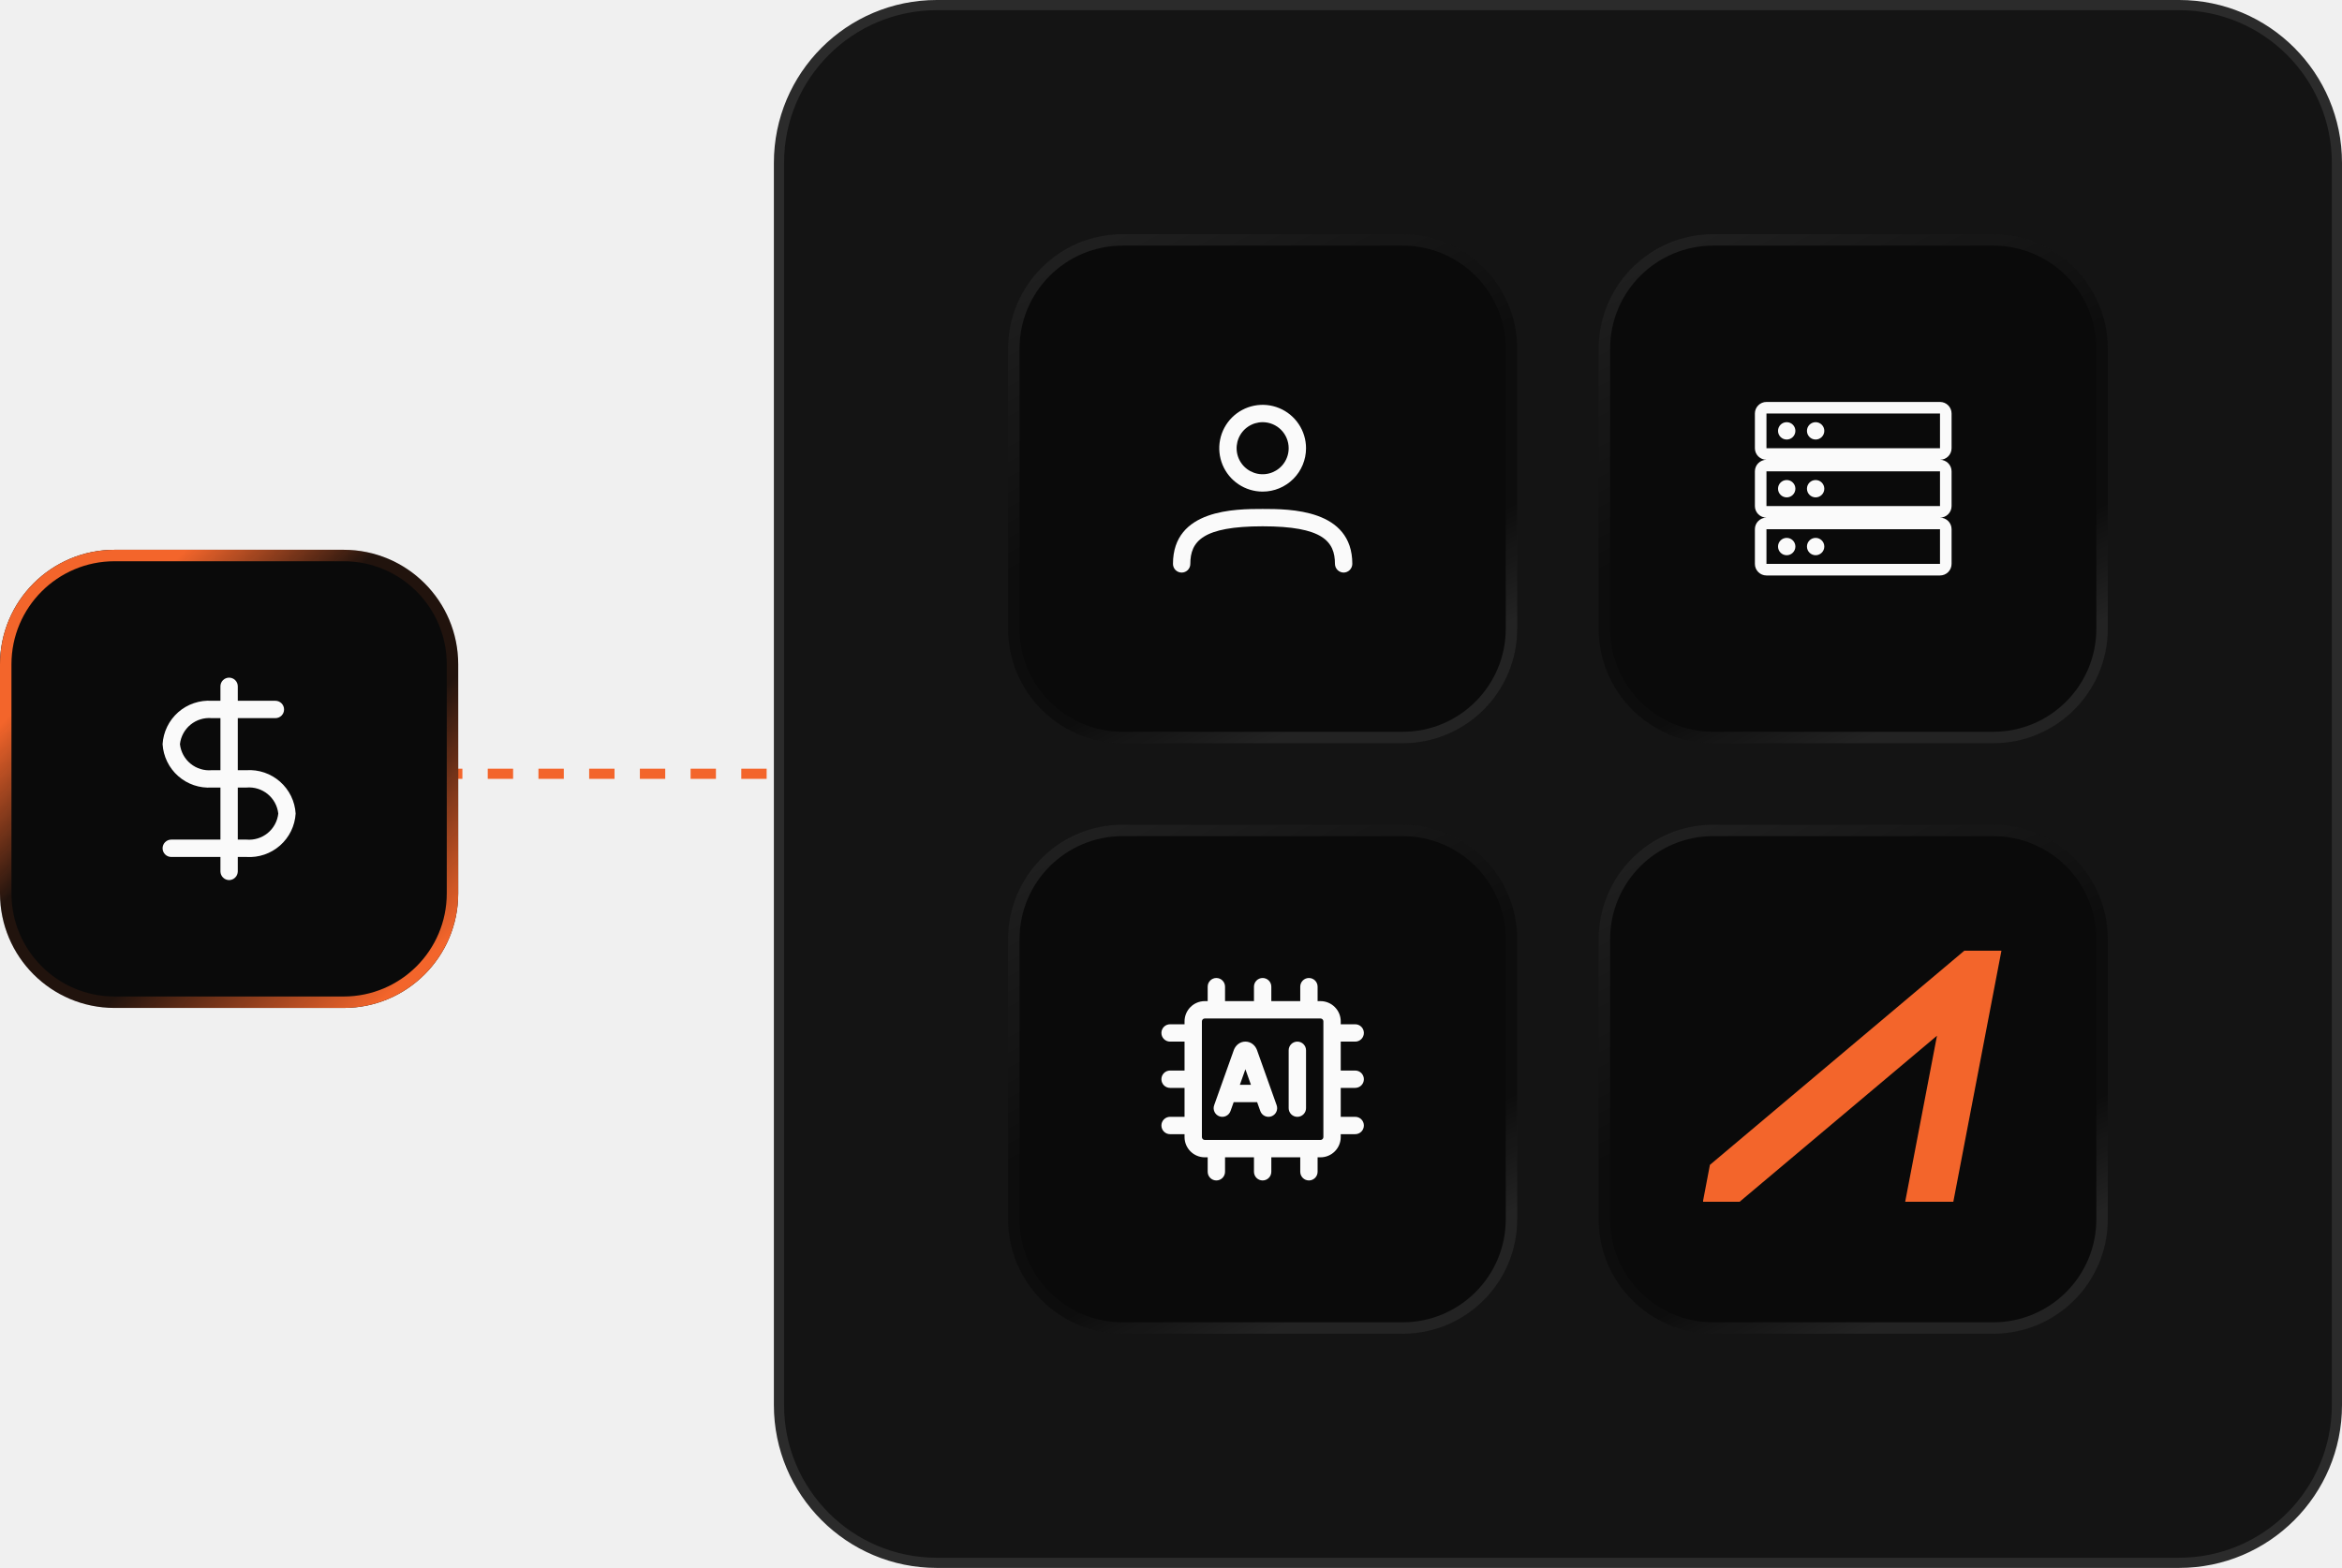
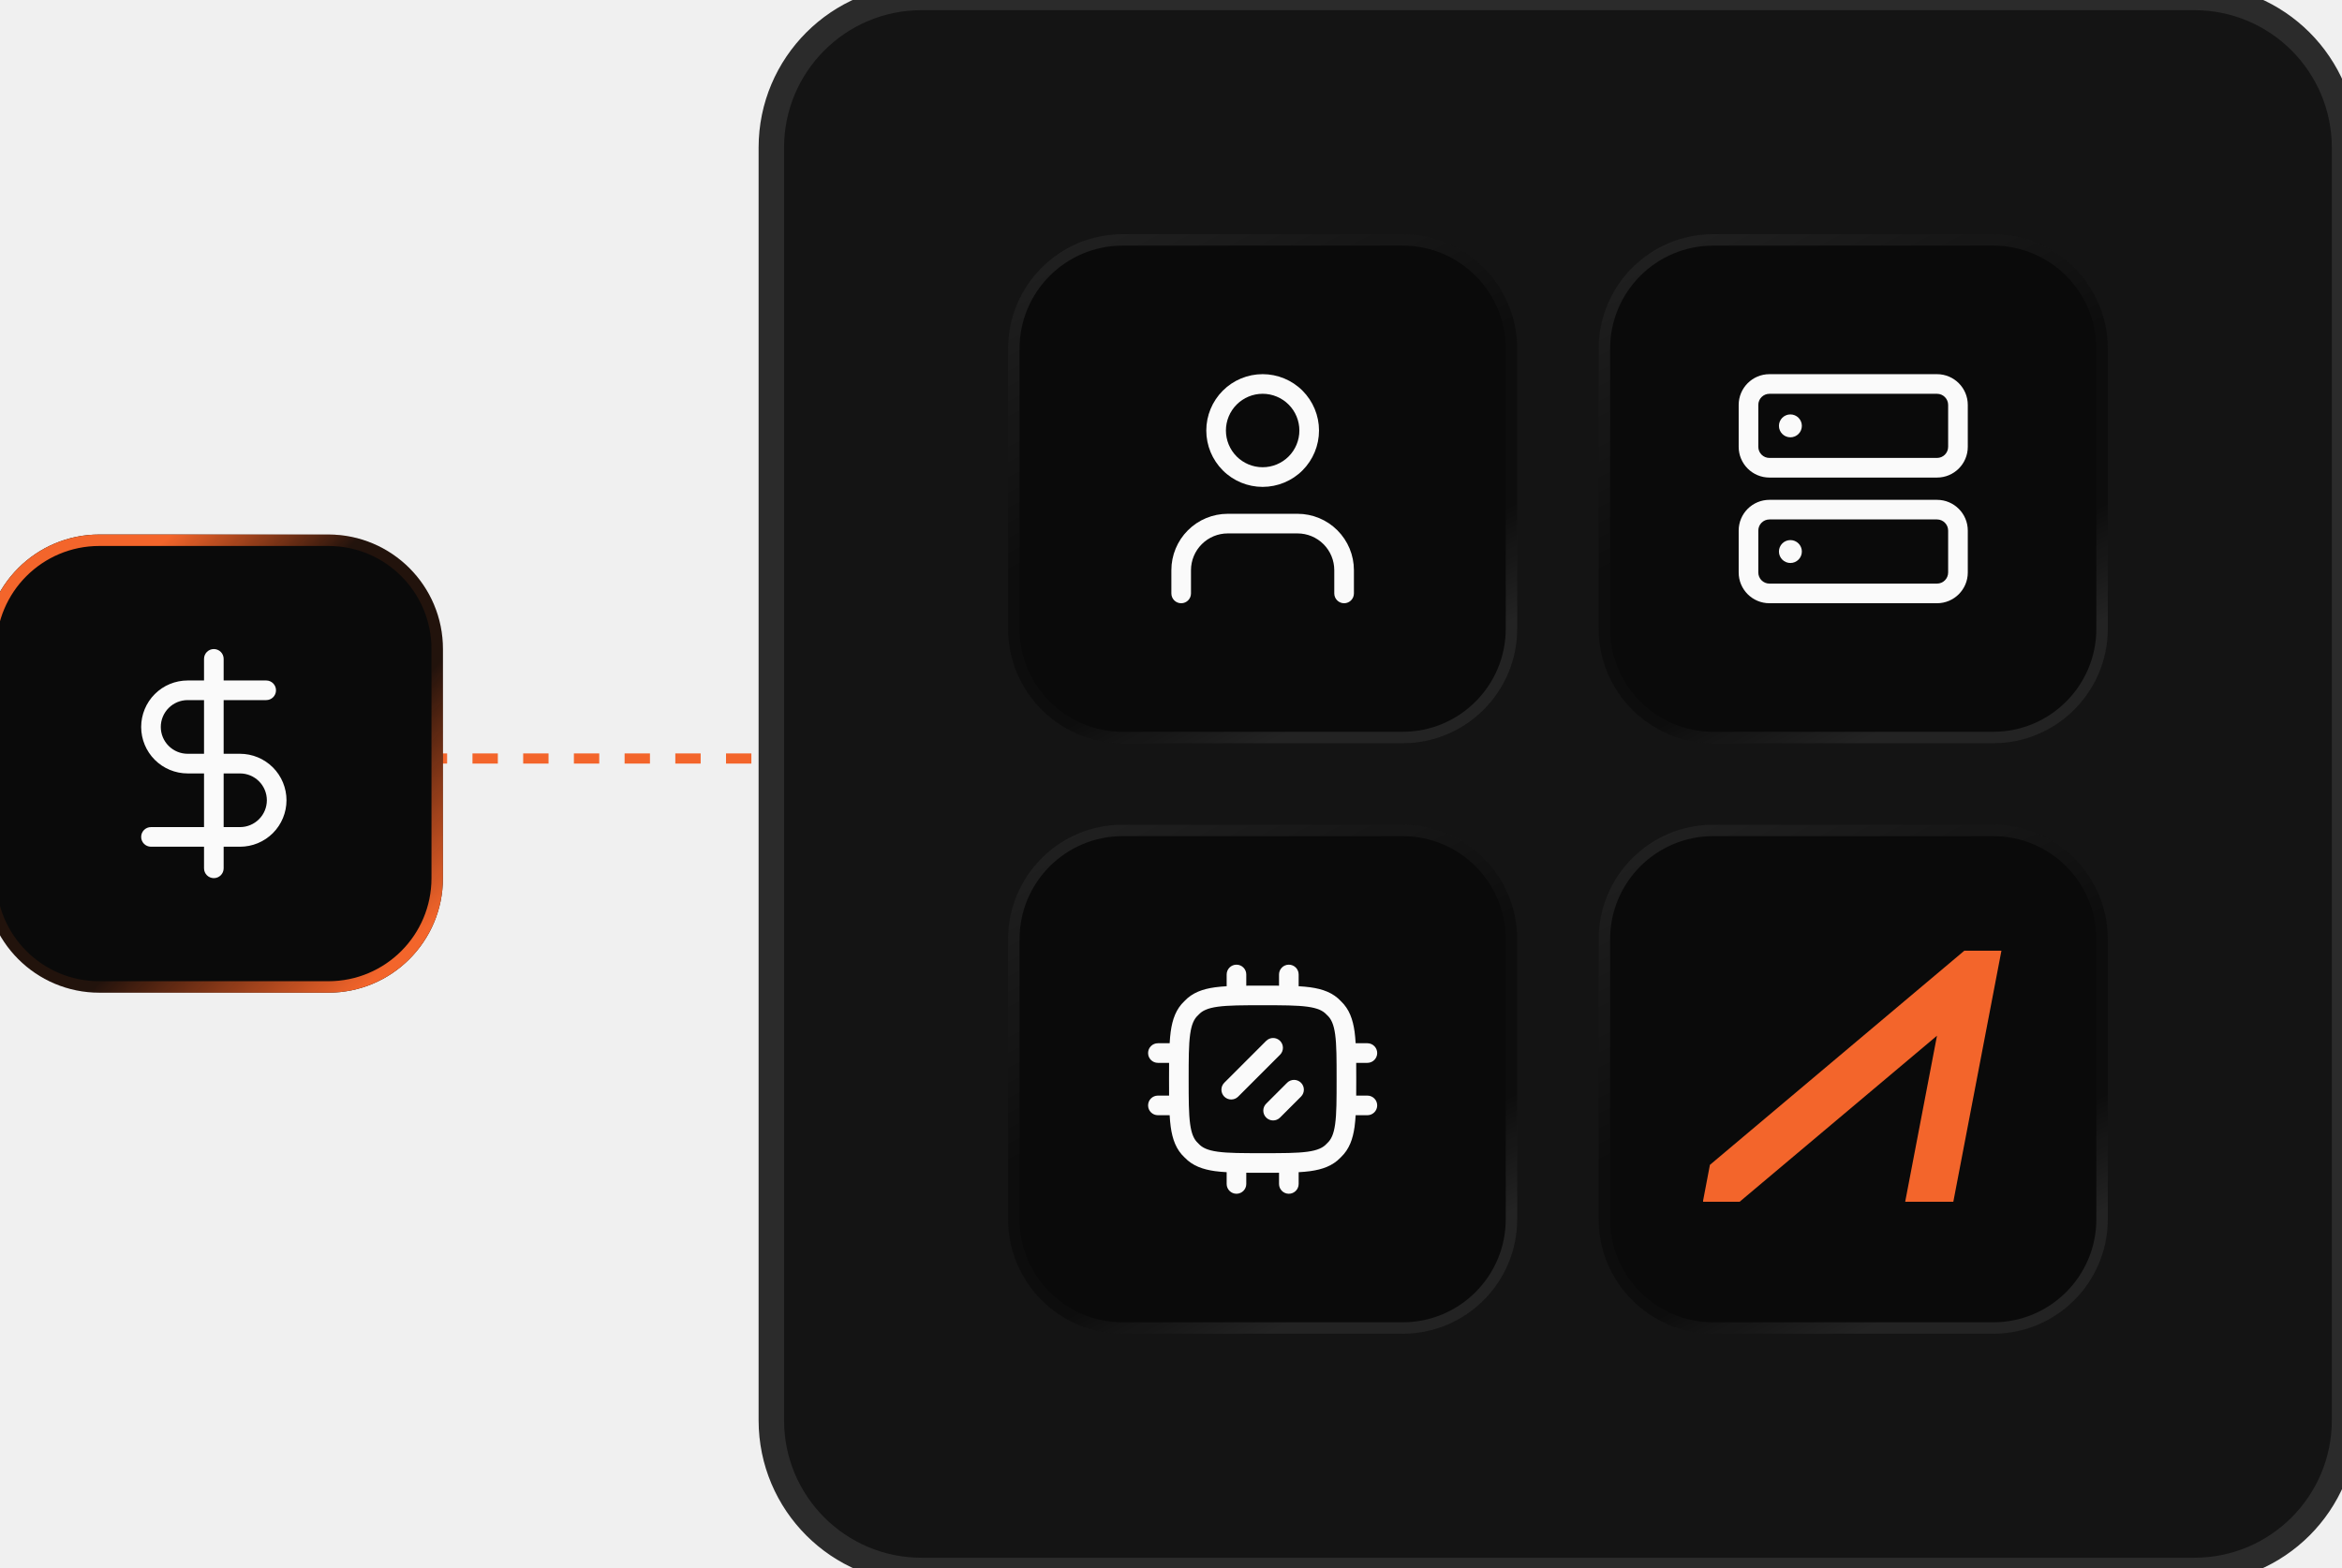
<svg xmlns="http://www.w3.org/2000/svg" width="230" height="154" viewBox="0 0 230 154" fill="none">
-   <path d="M23 76L96 76" stroke="#F3652B" stroke-width="0.998" stroke-dasharray="2.49 2.49" />
-   <mask id="path-2-inside-1_2292_46275" fill="white">
-     <path d="M0 65.25C0 59.037 5.037 54 11.25 54H33.75C39.963 54 45 59.037 45 65.25V87.75C45 93.963 39.963 99 33.75 99H11.25C5.037 99 0 93.963 0 87.75V65.25Z" />
-   </mask>
-   <path d="M0 65.25C0 59.037 5.037 54 11.25 54H33.75C39.963 54 45 59.037 45 65.25V87.75C45 93.963 39.963 99 33.75 99H11.25C5.037 99 0 93.963 0 87.75V65.25Z" fill="#0A0A0A" />
-   <path d="M11.25 54V55.125H33.75V54V52.875H11.25V54ZM45 65.25H43.875V87.75H45H46.125V65.25H45ZM33.75 99V97.875H11.25V99V100.125H33.75V99ZM0 87.75H1.125V65.25H0H-1.125V87.75H0ZM11.25 99V97.875C5.658 97.875 1.125 93.342 1.125 87.75H0H-1.125C-1.125 94.585 4.415 100.125 11.25 100.125V99ZM45 87.75H43.875C43.875 93.342 39.342 97.875 33.75 97.875V99V100.125C40.584 100.125 46.125 94.585 46.125 87.75H45ZM33.75 54V55.125C39.342 55.125 43.875 59.658 43.875 65.25H45H46.125C46.125 58.416 40.584 52.875 33.75 52.875V54ZM11.25 54V52.875C4.415 52.875 -1.125 58.416 -1.125 65.25H0H1.125C1.125 59.658 5.658 55.125 11.25 55.125V54Z" fill="url(#paint0_linear_2292_46275)" mask="url(#path-2-inside-1_2292_46275)" />
-   <path d="M22.5 66.558C22.726 66.558 22.942 66.648 23.102 66.808C23.262 66.968 23.352 67.184 23.352 67.41V68.83H27.046C27.272 68.831 27.488 68.921 27.648 69.08C27.808 69.24 27.897 69.457 27.897 69.683C27.897 69.909 27.808 70.126 27.648 70.285C27.488 70.445 27.272 70.534 27.046 70.534H23.352V75.648H24.205C24.802 75.609 25.401 75.69 25.967 75.883C26.533 76.077 27.055 76.38 27.504 76.776C27.952 77.172 28.319 77.652 28.582 78.19C28.844 78.727 28.998 79.311 29.034 79.909C28.998 80.506 28.844 81.091 28.582 81.628C28.319 82.166 27.952 82.647 27.504 83.042C27.055 83.438 26.533 83.742 25.967 83.935C25.401 84.128 24.802 84.209 24.205 84.17H23.352V85.59C23.349 85.815 23.259 86.031 23.099 86.19C22.94 86.349 22.725 86.44 22.5 86.443C22.275 86.44 22.059 86.349 21.9 86.19C21.741 86.031 21.651 85.815 21.648 85.59V84.17H16.819C16.593 84.17 16.376 84.08 16.217 83.92C16.057 83.76 15.967 83.544 15.967 83.318C15.967 83.092 16.057 82.875 16.217 82.715C16.376 82.555 16.593 82.465 16.819 82.465H21.648V77.352H20.796C20.199 77.39 19.6 77.311 19.034 77.118C18.468 76.924 17.945 76.621 17.497 76.225C17.048 75.829 16.682 75.349 16.42 74.811C16.157 74.273 16.003 73.688 15.967 73.091C16.003 72.494 16.157 71.91 16.42 71.372C16.682 70.835 17.048 70.354 17.497 69.958C17.945 69.562 18.468 69.259 19.034 69.066C19.6 68.872 20.199 68.792 20.796 68.83H21.648V67.41C21.648 67.185 21.738 66.968 21.897 66.808C22.057 66.648 22.274 66.558 22.5 66.558ZM24.205 77.352H23.352V82.465H24.205C24.956 82.532 25.705 82.302 26.289 81.825C26.873 81.347 27.246 80.659 27.329 79.909C27.246 79.159 26.873 78.471 26.289 77.993C25.705 77.516 24.956 77.285 24.205 77.352ZM20.796 70.534C20.044 70.468 19.296 70.698 18.712 71.176C18.128 71.654 17.755 72.341 17.672 73.091C17.755 73.841 18.128 74.529 18.712 75.007C19.296 75.485 20.044 75.715 20.796 75.648H21.648V70.534H20.796Z" fill="#FAFAFA" />
-   <path d="M92 0.5H214C222.56 0.5 229.5 7.44 229.5 16V138C229.5 146.56 222.56 153.5 214 153.5H92C83.44 153.5 76.5 146.56 76.5 138V16C76.5 7.44 83.44 0.5 92 0.5Z" fill="#141414" />
-   <path d="M92 0.5H214C222.56 0.5 229.5 7.44 229.5 16V138C229.5 146.56 222.56 153.5 214 153.5H92C83.44 153.5 76.5 146.56 76.5 138V16C76.5 7.44 83.44 0.5 92 0.5Z" stroke="#2B2B2B" />
-   <mask id="path-6-inside-2_2292_46275" fill="white">
-     <path d="M99 34.25C99 28.037 104.037 23 110.25 23H137.75C143.963 23 149 28.037 149 34.25V61.75C149 67.963 143.963 73 137.75 73H110.25C104.037 73 99 67.963 99 61.75V34.25Z" />
-   </mask>
-   <path d="M99 34.25C99 28.037 104.037 23 110.25 23H137.75C143.963 23 149 28.037 149 34.25V61.75C149 67.963 143.963 73 137.75 73H110.25C104.037 73 99 67.963 99 61.75V34.25Z" fill="#0A0A0A" />
-   <path d="M110.25 23V24.125H137.75V23V21.875H110.25V23ZM149 34.25H147.875V61.75H149H150.125V34.25H149ZM137.75 73V71.875H110.25V73V74.125H137.75V73ZM99 61.75H100.125V34.25H99H97.875V61.75H99ZM110.25 73V71.875C104.658 71.875 100.125 67.342 100.125 61.75H99H97.875C97.875 68.585 103.415 74.125 110.25 74.125V73ZM149 61.75H147.875C147.875 67.342 143.342 71.875 137.75 71.875V73V74.125C144.585 74.125 150.125 68.585 150.125 61.75H149ZM137.75 23V24.125C143.342 24.125 147.875 28.658 147.875 34.25H149H150.125C150.125 27.416 144.585 21.875 137.75 21.875V23ZM110.25 23V21.875C103.415 21.875 97.875 27.416 97.875 34.25H99H100.125C100.125 28.658 104.658 24.125 110.25 24.125V23Z" fill="url(#paint1_linear_2292_46275)" fill-opacity="0.1" mask="url(#path-6-inside-2_2292_46275)" />
-   <path d="M124 49.989C126.636 49.989 132.806 49.989 132.806 55.385C132.803 55.61 132.712 55.826 132.553 55.985C132.394 56.144 132.179 56.235 131.954 56.238C131.729 56.235 131.513 56.144 131.354 55.985C131.195 55.826 131.104 55.61 131.101 55.385C131.101 53.17 129.896 51.693 124 51.693C118.103 51.693 116.898 53.17 116.898 55.385C116.898 55.611 116.809 55.829 116.649 55.989C116.489 56.149 116.272 56.238 116.046 56.238C115.821 56.238 115.604 56.148 115.444 55.989C115.284 55.829 115.194 55.611 115.194 55.385C115.194 49.989 121.363 49.989 124 49.989ZM123.168 39.844C123.995 39.68 124.852 39.764 125.63 40.087C126.409 40.409 127.074 40.955 127.542 41.656C128.011 42.356 128.261 43.181 128.261 44.023C128.261 45.153 127.812 46.238 127.013 47.037C126.214 47.836 125.13 48.285 124 48.285C123.157 48.285 122.333 48.034 121.632 47.566C120.932 47.098 120.385 46.432 120.063 45.654C119.741 44.875 119.656 44.019 119.821 43.192C119.985 42.366 120.391 41.606 120.987 41.01C121.583 40.414 122.342 40.009 123.168 39.844ZM124 41.466C123.494 41.467 123 41.617 122.58 41.898C122.159 42.179 121.832 42.578 121.638 43.045C121.445 43.512 121.394 44.026 121.493 44.522C121.591 45.018 121.835 45.473 122.192 45.831C122.549 46.188 123.006 46.432 123.501 46.531C123.997 46.63 124.511 46.579 124.978 46.385C125.445 46.192 125.845 45.864 126.125 45.444C126.406 45.024 126.556 44.529 126.556 44.023C126.556 43.345 126.287 42.695 125.808 42.215C125.329 41.736 124.678 41.466 124 41.466Z" fill="#FAFAFA" />
-   <mask id="path-9-inside-3_2292_46275" fill="white">
-     <path d="M157 34.25C157 28.037 162.037 23 168.25 23H195.75C201.963 23 207 28.037 207 34.25V61.75C207 67.963 201.963 73 195.75 73H168.25C162.037 73 157 67.963 157 61.75V34.25Z" />
-   </mask>
-   <path d="M157 34.25C157 28.037 162.037 23 168.25 23H195.75C201.963 23 207 28.037 207 34.25V61.75C207 67.963 201.963 73 195.75 73H168.25C162.037 73 157 67.963 157 61.75V34.25Z" fill="#0A0A0A" />
-   <path d="M168.25 23V24.125H195.75V23V21.875H168.25V23ZM207 34.25H205.875V61.75H207H208.125V34.25H207ZM195.75 73V71.875H168.25V73V74.125H195.75V73ZM157 61.75H158.125V34.25H157H155.875V61.75H157ZM168.25 73V71.875C162.658 71.875 158.125 67.342 158.125 61.75H157H155.875C155.875 68.585 161.415 74.125 168.25 74.125V73ZM207 61.75H205.875C205.875 67.342 201.342 71.875 195.75 71.875V73V74.125C202.585 74.125 208.125 68.585 208.125 61.75H207ZM195.75 23V24.125C201.342 24.125 205.875 28.658 205.875 34.25H207H208.125C208.125 27.416 202.585 21.875 195.75 21.875V23ZM168.25 23V21.875C161.415 21.875 155.875 27.416 155.875 34.25H157H158.125C158.125 28.658 162.658 24.125 168.25 24.125V23Z" fill="url(#paint2_linear_2292_46275)" fill-opacity="0.1" mask="url(#path-9-inside-3_2292_46275)" />
-   <path d="M190.521 39.479C190.823 39.479 191.112 39.598 191.325 39.811C191.538 40.024 191.658 40.313 191.658 40.615V44.024C191.658 44.325 191.538 44.614 191.325 44.827C191.112 45.04 190.823 45.16 190.521 45.16C190.823 45.16 191.112 45.28 191.325 45.493C191.538 45.706 191.658 45.995 191.658 46.296V49.705C191.658 50.006 191.538 50.295 191.325 50.508C191.112 50.721 190.823 50.841 190.521 50.841C190.823 50.841 191.112 50.961 191.325 51.174C191.538 51.387 191.658 51.676 191.658 51.977V55.386C191.658 55.688 191.538 55.977 191.325 56.19C191.112 56.403 190.823 56.522 190.521 56.522H173.478C173.177 56.522 172.888 56.403 172.675 56.19C172.462 55.977 172.342 55.688 172.342 55.386V51.977C172.342 51.676 172.462 51.387 172.675 51.174C172.888 50.961 173.177 50.841 173.478 50.841C173.177 50.841 172.888 50.721 172.675 50.508C172.462 50.295 172.342 50.006 172.342 49.705V46.296C172.342 45.995 172.462 45.706 172.675 45.493C172.888 45.28 173.177 45.16 173.478 45.16C173.177 45.16 172.888 45.04 172.675 44.827C172.462 44.614 172.342 44.325 172.342 44.024V40.615C172.342 40.313 172.462 40.024 172.675 39.811C172.888 39.598 173.177 39.479 173.478 39.479H190.521ZM173.478 55.386H190.521V51.977H173.478V55.386ZM175.467 52.83C175.937 52.83 176.319 53.211 176.319 53.681C176.319 54.152 175.937 54.534 175.467 54.534C174.996 54.534 174.614 54.152 174.614 53.681C174.614 53.211 174.996 52.83 175.467 52.83ZM178.307 52.83C178.777 52.83 179.159 53.211 179.159 53.681C179.159 54.152 178.777 54.534 178.307 54.534C177.836 54.533 177.455 54.152 177.455 53.681C177.455 53.211 177.836 52.83 178.307 52.83ZM173.478 49.705H190.521V46.296H173.478V49.705ZM175.467 47.148C175.937 47.148 176.319 47.53 176.319 48.001C176.319 48.471 175.937 48.852 175.467 48.852C174.996 48.852 174.614 48.471 174.614 48.001C174.614 47.53 174.996 47.148 175.467 47.148ZM178.307 47.148C178.777 47.148 179.159 47.53 179.159 48.001C179.159 48.471 178.777 48.852 178.307 48.852C177.836 48.852 177.455 48.471 177.455 48.001C177.455 47.53 177.836 47.148 178.307 47.148ZM173.478 44.024H190.521V40.615H173.478V44.024ZM175.467 41.466C175.937 41.466 176.319 41.848 176.319 42.319C176.319 42.789 175.937 43.171 175.467 43.171C174.996 43.171 174.614 42.789 174.614 42.319C174.614 41.848 174.996 41.466 175.467 41.466ZM178.307 41.466C178.777 41.466 179.159 41.848 179.159 42.319C179.159 42.789 178.777 43.171 178.307 43.171C177.836 43.171 177.455 42.789 177.455 42.319C177.455 41.848 177.836 41.467 178.307 41.466Z" fill="#FAFAFA" />
-   <mask id="path-12-inside-4_2292_46275" fill="white">
-     <path d="M99 92.25C99 86.037 104.037 81 110.25 81H137.75C143.963 81 149 86.037 149 92.25V119.75C149 125.963 143.963 131 137.75 131H110.25C104.037 131 99 125.963 99 119.75V92.25Z" />
-   </mask>
-   <path d="M99 92.25C99 86.037 104.037 81 110.25 81H137.75C143.963 81 149 86.037 149 92.25V119.75C149 125.963 143.963 131 137.75 131H110.25C104.037 131 99 125.963 99 119.75V92.25Z" fill="#0A0A0A" />
-   <path d="M110.25 81V82.125H137.75V81V79.875H110.25V81ZM149 92.25H147.875V119.75H149H150.125V92.25H149ZM137.75 131V129.875H110.25V131V132.125H137.75V131ZM99 119.75H100.125V92.25H99H97.875V119.75H99ZM110.25 131V129.875C104.658 129.875 100.125 125.342 100.125 119.75H99H97.875C97.875 126.585 103.415 132.125 110.25 132.125V131ZM149 119.75H147.875C147.875 125.342 143.342 129.875 137.75 129.875V131V132.125C144.585 132.125 150.125 126.585 150.125 119.75H149ZM137.75 81V82.125C143.342 82.125 147.875 86.658 147.875 92.25H149H150.125C150.125 85.415 144.585 79.875 137.75 79.875V81ZM110.25 81V79.875C103.415 79.875 97.875 85.415 97.875 92.25H99H100.125C100.125 86.658 104.658 82.125 110.25 82.125V81Z" fill="url(#paint3_linear_2292_46275)" fill-opacity="0.1" mask="url(#path-12-inside-4_2292_46275)" />
-   <path d="M128.545 96.058C129.016 96.058 129.397 96.44 129.397 96.91V98.33H129.681C130.779 98.33 131.669 99.221 131.669 100.319V100.603H133.09C133.561 100.603 133.942 100.985 133.942 101.455C133.942 101.926 133.561 102.307 133.09 102.307H131.669V105.148H133.09C133.561 105.148 133.942 105.53 133.942 106C133.942 106.471 133.561 106.852 133.09 106.852H131.669V109.693H133.09C133.561 109.693 133.942 110.075 133.942 110.545C133.942 111.016 133.561 111.398 133.09 111.398H131.669V111.681C131.669 112.779 130.779 113.67 129.681 113.67H129.397V115.09C129.397 115.561 129.016 115.943 128.545 115.943C128.075 115.943 127.693 115.561 127.693 115.09V113.67H124.852V115.09C124.852 115.561 124.471 115.943 124 115.943C123.53 115.943 123.148 115.561 123.148 115.09V113.67H120.307V115.09C120.307 115.561 119.925 115.943 119.454 115.943C118.984 115.943 118.603 115.561 118.603 115.09V113.67H118.319C117.221 113.67 116.33 112.779 116.33 111.681V111.398H114.91C114.439 111.398 114.058 111.016 114.058 110.545C114.058 110.075 114.439 109.693 114.91 109.693H116.33V106.852H114.91C114.439 106.852 114.058 106.471 114.058 106C114.058 105.53 114.439 105.148 114.91 105.148H116.33V102.307H114.91C114.439 102.307 114.058 101.926 114.058 101.455C114.058 100.985 114.439 100.603 114.91 100.603H116.33V100.319C116.331 99.221 117.221 98.33 118.319 98.33H118.603V96.91C118.603 96.44 118.984 96.058 119.454 96.058C119.925 96.058 120.307 96.44 120.307 96.91V98.33H123.148V96.91C123.148 96.44 123.53 96.058 124 96.058C124.471 96.058 124.852 96.44 124.852 96.91V98.33H127.693V96.91C127.693 96.44 128.075 96.058 128.545 96.058ZM118.319 100.035C118.162 100.035 118.035 100.162 118.035 100.319V111.681C118.035 111.838 118.162 111.965 118.319 111.965H129.681C129.838 111.965 129.965 111.838 129.965 111.681V100.319C129.965 100.162 129.838 100.035 129.681 100.035H118.319ZM127.409 102.306C127.879 102.306 128.261 102.688 128.261 103.159V108.842C128.261 109.313 127.879 109.695 127.409 109.695C126.938 109.695 126.556 109.313 126.556 108.842V103.159C126.556 102.688 126.938 102.306 127.409 102.306ZM122.307 102.306C122.851 102.306 123.264 102.668 123.437 103.115L123.445 103.136L125.376 108.556C125.534 108.999 125.303 109.487 124.86 109.645C124.416 109.803 123.929 109.572 123.771 109.128L123.458 108.251H121.156L120.843 109.128C120.685 109.572 120.198 109.803 119.754 109.645C119.311 109.487 119.08 108.999 119.238 108.556L121.169 103.136L121.177 103.115C121.35 102.668 121.763 102.306 122.307 102.306ZM121.763 106.547H122.851L122.307 105.02L121.763 106.547Z" fill="#FAFAFA" />
-   <mask id="path-15-inside-5_2292_46275" fill="white">
-     <path d="M157 92.25C157 86.037 162.037 81 168.25 81H195.75C201.963 81 207 86.037 207 92.25V119.75C207 125.963 201.963 131 195.75 131H168.25C162.037 131 157 125.963 157 119.75V92.25Z" />
-   </mask>
-   <path d="M157 92.25C157 86.037 162.037 81 168.25 81H195.75C201.963 81 207 86.037 207 92.25V119.75C207 125.963 201.963 131 195.75 131H168.25C162.037 131 157 125.963 157 119.75V92.25Z" fill="#0A0A0A" />
-   <path d="M168.25 81V82.125H195.75V81V79.875H168.25V81ZM207 92.25H205.875V119.75H207H208.125V92.25H207ZM195.75 131V129.875H168.25V131V132.125H195.75V131ZM157 119.75H158.125V92.25H157H155.875V119.75H157ZM168.25 131V129.875C162.658 129.875 158.125 125.342 158.125 119.75H157H155.875C155.875 126.585 161.415 132.125 168.25 132.125V131ZM207 119.75H205.875C205.875 125.342 201.342 129.875 195.75 129.875V131V132.125C202.585 132.125 208.125 126.585 208.125 119.75H207ZM195.75 81V82.125C201.342 82.125 205.875 86.658 205.875 92.25H207H208.125C208.125 85.415 202.585 79.875 195.75 79.875V81ZM168.25 81V79.875C161.415 79.875 155.875 85.415 155.875 92.25H157H158.125C158.125 86.658 162.658 82.125 168.25 82.125V81Z" fill="url(#paint4_linear_2292_46275)" fill-opacity="0.1" mask="url(#path-15-inside-5_2292_46275)" />
-   <g clip-path="url(#clip0_2292_46275)">
-     <mask id="mask0_2292_46275" style="mask-type:luminance" maskUnits="userSpaceOnUse" x="167" y="93" width="30" height="26">
-       <path d="M196.766 93.344H167.234V118.656H196.766V93.344Z" fill="white" />
-     </mask>
-     <g mask="url(#mask0_2292_46275)">
-       <path fill-rule="evenodd" clip-rule="evenodd" d="M192.95 93.344L167.925 114.412L167.234 118.039H170.84L190.225 101.727L187.101 118.039H191.829L196.56 93.344H192.95Z" fill="#F3652B" />
+   <g transform="translate(-1.5 -1.5)">
+     <g id="All scenes">
+       <g id="No idle no waste">
+         <path id="Connector line" d="M23 76L96 76" stroke="#F3652B" stroke-width="0.998" stroke-dasharray="2.49 2.49" />
+         <g id="Icon box">
+           <mask id="path-4-inside-1_1616_203" fill="white">
+             <path d="M0 65.25C0 59.037 5.037 54 11.25 54H33.75C39.963 54 45 59.037 45 65.25V87.75C45 93.963 39.963 99 33.75 99H11.25C5.037 99 0 93.963 0 87.75V65.25Z" />
+           </mask>
+           <path d="M0 65.25C0 59.037 5.037 54 11.25 54H33.75C39.963 54 45 59.037 45 65.25V87.75C45 93.963 39.963 99 33.75 99H11.25C5.037 99 0 93.963 0 87.75V65.25Z" fill="#0A0A0A" />
+           <path d="M11.25 54V55.125H33.75V54V52.875H11.25V54ZM45 65.25H43.875V87.75H45H46.125V65.25H45ZM33.75 99V97.875H11.25V99V100.125H33.75V99ZM0 87.75H1.125V65.25H0H-1.125V87.75H0ZM11.25 99V97.875C5.658 97.875 1.125 93.342 1.125 87.75H0H-1.125C-1.125 94.585 4.415 100.125 11.25 100.125V99ZM45 87.75H43.875C43.875 93.342 39.342 97.875 33.75 97.875V99V100.125C40.584 100.125 46.125 94.585 46.125 87.75H45ZM33.75 54V55.125C39.342 55.125 43.875 59.658 43.875 65.25H45H46.125C46.125 58.416 40.584 52.875 33.75 52.875V54ZM11.25 54V52.875C4.415 52.875 -1.125 58.416 -1.125 65.25H0H1.125C1.125 59.658 5.658 55.125 11.25 55.125V54Z" fill="url(#paint0_linear_1616_203)" mask="url(#path-4-inside-1_1616_203)" />
+           <g id="pi-dollar">
+             <path id="Vector" fill-rule="evenodd" clip-rule="evenodd" d="M22.5 65.25C23.034 65.25 23.464 65.681 23.464 66.214V68.337H27.643C28.175 68.337 28.605 68.768 28.605 69.302C28.605 69.834 28.175 70.264 27.643 70.264H23.464V75.536H25.071C26.282 75.537 27.442 76.018 28.299 76.873C29.154 77.73 29.636 78.89 29.636 80.1C29.636 81.31 29.154 82.474 28.299 83.329C27.442 84.184 26.282 84.664 25.071 84.664H23.464V86.784C23.464 87.318 23.034 87.75 22.5 87.75C21.968 87.75 21.537 87.318 21.537 86.784V84.664H16.328C15.795 84.664 15.364 84.234 15.364 83.7C15.364 83.168 15.795 82.737 16.328 82.737H21.537V77.466H19.928C18.718 77.466 17.556 76.984 16.7 76.129C15.845 75.272 15.364 74.112 15.364 72.902C15.364 71.691 15.845 70.529 16.7 69.673C17.556 68.816 18.718 68.337 19.928 68.337H21.537V66.214C21.537 65.681 21.968 65.25 22.5 65.25ZM23.464 82.737H25.071C25.77 82.737 26.441 82.459 26.934 81.964C27.429 81.471 27.707 80.799 27.707 80.1C27.707 79.403 27.429 78.732 26.934 78.237C26.441 77.744 25.77 77.466 25.071 77.466H23.464V82.737ZM19.928 70.264C19.229 70.264 18.558 70.542 18.064 71.037C17.569 71.531 17.291 72.203 17.291 72.902C17.291 73.599 17.569 74.271 18.064 74.764C18.558 75.258 19.229 75.536 19.928 75.536H21.537V70.264H19.928Z" fill="#FAFAFA" />
+           </g>
+         </g>
+         <g id="Frame 636094">
+           <path d="M92 1.25H217C225.146 1.25 231.75 7.854 231.75 16V141C231.75 149.146 225.146 155.75 217 155.75H92C83.854 155.75 77.25 149.146 77.25 141V16C77.25 7.854 83.854 1.25 92 1.25Z" fill="#141414" />
+           <path d="M92 1.25H217C225.146 1.25 231.75 7.854 231.75 16V141C231.75 149.146 225.146 155.75 217 155.75H92C83.854 155.75 77.25 149.146 77.25 141V16C77.25 7.854 83.854 1.25 92 1.25Z" stroke="#2B2B2B" stroke-width="2.5" />
+           <g id="Icon box_2">
+             <mask id="path-8-inside-2_1616_203" fill="white">
+               <path d="M100.5 35.75C100.5 29.537 105.537 24.5 111.75 24.5H139.25C145.463 24.5 150.5 29.537 150.5 35.75V63.25C150.5 69.463 145.463 74.5 139.25 74.5H111.75C105.537 74.5 100.5 69.463 100.5 63.25V35.75Z" />
+             </mask>
+             <path d="M100.5 35.75C100.5 29.537 105.537 24.5 111.75 24.5H139.25C145.463 24.5 150.5 29.537 150.5 35.75V63.25C150.5 69.463 145.463 74.5 139.25 74.5H111.75C105.537 74.5 100.5 69.463 100.5 63.25V35.75Z" fill="#0A0A0A" />
+             <path d="M111.75 24.5V25.625H139.25V24.5V23.375H111.75V24.5ZM150.5 35.75H149.375V63.25H150.5H151.625V35.75H150.5ZM139.25 74.5V73.375H111.75V74.5V75.625H139.25V74.5ZM100.5 63.25H101.625V35.75H100.5H99.375V63.25H100.5ZM111.75 74.5V73.375C106.158 73.375 101.625 68.842 101.625 63.25H100.5H99.375C99.375 70.085 104.915 75.625 111.75 75.625V74.5ZM150.5 63.25H149.375C149.375 68.842 144.842 73.375 139.25 73.375V74.5V75.625C146.085 75.625 151.625 70.085 151.625 63.25H150.5ZM139.25 24.5V25.625C144.842 25.625 149.375 30.158 149.375 35.75H150.5H151.625C151.625 28.916 146.085 23.375 139.25 23.375V24.5ZM111.75 24.5V23.375C104.915 23.375 99.375 28.916 99.375 35.75H100.5H101.625C101.625 30.158 106.158 25.625 111.75 25.625V24.5Z" fill="url(#paint1_linear_1616_203)" fill-opacity="0.1" mask="url(#path-8-inside-2_1616_203)" />
+             <g id="pi-user">
+               <path id="Vector_2" fill-rule="evenodd" clip-rule="evenodd" d="M128.929 51.965C130.396 51.965 131.806 52.549 132.842 53.587C133.88 54.625 134.464 56.033 134.464 57.502V59.786C134.464 60.319 134.031 60.75 133.5 60.75C132.968 60.75 132.535 60.318 132.535 59.786V57.502C132.535 56.544 132.154 55.626 131.479 54.951C130.803 54.275 129.885 53.892 128.929 53.892H122.071C121.115 53.892 120.197 54.275 119.521 54.951C118.846 55.626 118.463 56.544 118.463 57.502V59.786C118.463 60.319 118.032 60.75 117.5 60.75C116.967 60.75 116.536 60.319 116.536 59.786V57.502C116.536 56.033 117.12 54.625 118.158 53.587C119.196 52.549 120.604 51.965 122.071 51.965H128.929ZM125.501 38.25C126.968 38.25 128.378 38.833 129.416 39.872C130.452 40.91 131.036 42.318 131.036 43.785C131.036 45.254 130.452 46.662 129.416 47.7C128.378 48.738 126.968 49.32 125.501 49.322C124.033 49.322 122.624 48.738 121.587 47.7C120.549 46.662 119.966 45.254 119.966 43.785C119.966 42.318 120.549 40.91 121.587 39.872C122.626 38.833 124.033 38.25 125.501 38.25ZM125.501 40.177C124.545 40.177 123.627 40.559 122.95 41.234C122.274 41.911 121.893 42.829 121.893 43.785C121.893 44.741 122.274 45.659 122.95 46.336C123.627 47.012 124.545 47.391 125.501 47.391C126.457 47.391 127.375 47.012 128.051 46.336C128.728 45.659 129.107 44.741 129.107 43.785C129.107 42.829 128.728 41.911 128.051 41.234C127.375 40.559 126.457 40.177 125.501 40.177Z" fill="#FAFAFA" />
+             </g>
+           </g>
+           <g id="Icon box_3">
+             <mask id="path-11-inside-3_1616_203" fill="white">
+               <path d="M158.5 35.75C158.5 29.537 163.537 24.5 169.75 24.5H197.25C203.463 24.5 208.5 29.537 208.5 35.75V63.25C208.5 69.463 203.463 74.5 197.25 74.5H169.75C163.537 74.5 158.5 69.463 158.5 63.25V35.75Z" />
+             </mask>
+             <path d="M158.5 35.75C158.5 29.537 163.537 24.5 169.75 24.5H197.25C203.463 24.5 208.5 29.537 208.5 35.75V63.25C208.5 69.463 203.463 74.5 197.25 74.5H169.75C163.537 74.5 158.5 69.463 158.5 63.25V35.75Z" fill="#0A0A0A" />
+             <path d="M169.75 24.5V25.625H197.25V24.5V23.375H169.75V24.5ZM208.5 35.75H207.375V63.25H208.5H209.625V35.75H208.5ZM197.25 74.5V73.375H169.75V74.5V75.625H197.25V74.5ZM158.5 63.25H159.625V35.75H158.5H157.375V63.25H158.5ZM169.75 74.5V73.375C164.158 73.375 159.625 68.842 159.625 63.25H158.5H157.375C157.375 70.085 162.915 75.625 169.75 75.625V74.5ZM208.5 63.25H207.375C207.375 68.842 202.842 73.375 197.25 73.375V74.5V75.625C204.085 75.625 209.625 70.085 209.625 63.25H208.5ZM197.25 24.5V25.625C202.842 25.625 207.375 30.158 207.375 35.75H208.5H209.625C209.625 28.916 204.085 23.375 197.25 23.375V24.5ZM169.75 24.5V23.375C162.915 23.375 157.375 28.916 157.375 35.75H158.5H159.625C159.625 30.158 164.158 25.625 169.75 25.625V24.5Z" fill="url(#paint2_linear_1616_203)" fill-opacity="0.1" mask="url(#path-11-inside-3_1616_203)" />
+             <g id="pi-server">
+               <path id="Vector_3" fill-rule="evenodd" clip-rule="evenodd" d="M177.329 54.547C177.951 54.547 178.454 55.05 178.454 55.672C178.454 56.292 177.951 56.797 177.329 56.797C176.708 56.797 176.204 56.292 176.204 55.672C176.204 55.05 176.708 54.547 177.329 54.547ZM191.727 50.594C193.397 50.594 194.75 51.945 194.75 53.615V57.728C194.75 59.398 193.397 60.749 191.727 60.749H175.271C173.603 60.749 172.25 59.398 172.25 57.728V53.615C172.25 51.945 173.603 50.594 175.271 50.594H191.727ZM175.271 52.52C174.667 52.52 174.177 53.011 174.177 53.615V57.728C174.177 58.332 174.667 58.821 175.271 58.821H191.727C192.331 58.821 192.821 58.332 192.821 57.728V53.615C192.821 53.011 192.331 52.52 191.727 52.52H175.271ZM177.329 42.204C177.951 42.204 178.454 42.707 178.454 43.328C178.454 43.95 177.951 44.453 177.329 44.453C176.708 44.453 176.204 43.95 176.204 43.328C176.204 42.707 176.708 42.204 177.329 42.204ZM191.727 38.251C193.397 38.251 194.75 39.604 194.75 41.272V45.385C194.75 47.055 193.397 48.406 191.727 48.406H175.271C173.603 48.406 172.25 47.055 172.25 45.385V41.272C172.25 39.604 173.603 38.251 175.271 38.251H191.727ZM175.271 40.178C174.667 40.178 174.177 40.668 174.177 41.272V45.385C174.177 45.989 174.667 46.478 175.271 46.478H191.727C192.331 46.478 192.821 45.989 192.821 45.385V41.272C192.821 40.668 192.331 40.178 191.727 40.178H175.271Z" fill="#FAFAFA" />
+             </g>
+           </g>
+           <g id="Icon box_4">
+             <mask id="path-14-inside-4_1616_203" fill="white">
+               <path d="M100.5 93.75C100.5 87.537 105.537 82.5 111.75 82.5H139.25C145.463 82.5 150.5 87.537 150.5 93.75V121.25C150.5 127.463 145.463 132.5 139.25 132.5H111.75C105.537 132.5 100.5 127.463 100.5 121.25V93.75Z" />
+             </mask>
+             <path d="M100.5 93.75C100.5 87.537 105.537 82.5 111.75 82.5H139.25C145.463 82.5 150.5 87.537 150.5 93.75V121.25C150.5 127.463 145.463 132.5 139.25 132.5H111.75C105.537 132.5 100.5 127.463 100.5 121.25V93.75Z" fill="#0A0A0A" />
+             <path d="M111.75 82.5V83.625H139.25V82.5V81.375H111.75V82.5ZM150.5 93.75H149.375V121.25H150.5H151.625V93.75H150.5ZM139.25 132.5V131.375H111.75V132.5V133.625H139.25V132.5ZM100.5 121.25H101.625V93.75H100.5H99.375V121.25H100.5ZM111.75 132.5V131.375C106.158 131.375 101.625 126.842 101.625 121.25H100.5H99.375C99.375 128.085 104.915 133.625 111.75 133.625V132.5ZM150.5 121.25H149.375C149.375 126.842 144.842 131.375 139.25 131.375V132.5V133.625C146.085 133.625 151.625 128.085 151.625 121.25H150.5ZM139.25 82.5V83.625C144.842 83.625 149.375 88.158 149.375 93.75H150.5H151.625C151.625 86.915 146.085 81.375 139.25 81.375V82.5ZM111.75 82.5V81.375C104.915 81.375 99.375 86.915 99.375 93.75H100.5H101.625C101.625 88.158 106.158 83.625 111.75 83.625V82.5Z" fill="url(#paint3_linear_1616_203)" fill-opacity="0.1" mask="url(#path-14-inside-4_1616_203)" />
+             <g id="pi-microchip-ai">
+               <path id="Vector_4" fill-rule="evenodd" clip-rule="evenodd" d="M127.903 107.847C128.279 107.471 128.889 107.471 129.267 107.847C129.643 108.223 129.643 108.832 129.267 109.208L127.208 111.267C126.832 111.643 126.223 111.643 125.847 111.267C125.471 110.889 125.471 110.279 125.847 109.903L127.903 107.847ZM125.847 103.733C126.223 103.357 126.834 103.357 127.21 103.733C127.586 104.109 127.586 104.72 127.21 105.096L123.096 109.21C122.72 109.586 122.109 109.586 121.733 109.21C121.357 108.834 121.357 108.223 121.733 107.847L125.847 103.733ZM128.073 96.25C128.605 96.25 129.036 96.681 129.036 97.214V98.367C129.444 98.391 129.822 98.423 130.17 98.471C131.397 98.64 132.424 99.003 133.205 99.853C134.013 100.626 134.363 101.632 134.529 102.83C134.577 103.178 134.609 103.558 134.633 103.966H135.786C136.318 103.966 136.75 104.397 136.75 104.929C136.75 105.461 136.318 105.893 135.786 105.893H134.688C134.691 106.396 134.693 106.931 134.693 107.5C134.693 108.069 134.691 108.606 134.688 109.109H135.786C136.318 109.109 136.75 109.539 136.75 110.073C136.75 110.603 136.318 111.036 135.786 111.036H134.633C134.609 111.444 134.577 111.822 134.529 112.17C134.363 113.368 134.011 114.371 133.203 115.144L133.205 115.145C133.195 115.155 133.182 115.163 133.173 115.173C133.163 115.182 133.155 115.195 133.145 115.205L133.144 115.203C132.371 116.011 131.368 116.363 130.17 116.529C129.822 116.577 129.444 116.608 129.036 116.632V117.786C129.036 118.318 128.603 118.75 128.073 118.75C127.539 118.75 127.109 118.318 127.109 117.786V116.686C126.606 116.69 126.069 116.693 125.5 116.693C124.931 116.693 124.396 116.69 123.893 116.686V117.786C123.893 118.318 123.461 118.75 122.929 118.75C122.397 118.75 121.966 118.318 121.966 117.786V116.632C121.558 116.608 121.178 116.577 120.83 116.529C119.632 116.363 118.626 116.011 117.853 115.203C117.003 114.422 116.64 113.397 116.471 112.17C116.423 111.822 116.391 111.444 116.367 111.036H115.214C114.681 111.036 114.25 110.605 114.25 110.073C114.25 109.539 114.681 109.109 115.214 109.109H116.312C116.309 108.606 116.307 108.069 116.307 107.5C116.307 106.931 116.309 106.396 116.312 105.893H115.214C114.681 105.893 114.25 105.462 114.25 104.929C114.25 104.397 114.681 103.966 115.214 103.966H116.367C116.391 103.558 116.423 103.178 116.471 102.83C116.638 101.618 116.993 100.601 117.824 99.824C118.601 98.993 119.618 98.638 120.83 98.471C121.178 98.423 121.558 98.391 121.966 98.367V97.214C121.966 96.681 122.397 96.25 122.929 96.25C123.462 96.25 123.893 96.681 123.893 97.214V98.312C124.396 98.309 124.931 98.307 125.5 98.307C126.069 98.307 126.606 98.309 127.109 98.312V97.214C127.109 96.681 127.539 96.25 128.073 96.25ZM125.5 100.234C123.517 100.234 122.13 100.237 121.093 100.38C120.082 100.52 119.566 100.776 119.216 101.158C119.197 101.177 119.177 101.197 119.158 101.216C118.776 101.566 118.52 102.082 118.38 103.093C118.237 104.13 118.234 105.517 118.234 107.5C118.234 109.483 118.237 110.87 118.38 111.907C118.502 112.791 118.713 113.295 119.02 113.642L119.158 113.782L119.216 113.842C119.566 114.224 120.082 114.48 121.093 114.62C122.13 114.763 123.517 114.764 125.5 114.764C127.483 114.764 128.87 114.763 129.907 114.62C130.918 114.48 131.432 114.224 131.782 113.842C131.802 113.821 131.821 113.802 131.842 113.782C132.224 113.432 132.48 112.918 132.62 111.907C132.763 110.87 132.764 109.483 132.764 107.5C132.764 105.517 132.763 104.13 132.62 103.093C132.48 102.082 132.224 101.566 131.842 101.216C131.823 101.197 131.802 101.177 131.782 101.158C131.432 100.776 130.918 100.52 129.907 100.38C128.87 100.237 127.483 100.234 125.5 100.234Z" fill="#FAFAFA" />
+             </g>
+           </g>
+           <g id="Icon box_5">
+             <mask id="path-17-inside-5_1616_203" fill="white">
+               <path d="M158.5 93.75C158.5 87.537 163.537 82.5 169.75 82.5H197.25C203.463 82.5 208.5 87.537 208.5 93.75V121.25C208.5 127.463 203.463 132.5 197.25 132.5H169.75C163.537 132.5 158.5 127.463 158.5 121.25V93.75Z" />
+             </mask>
+             <path d="M158.5 93.75C158.5 87.537 163.537 82.5 169.75 82.5H197.25C203.463 82.5 208.5 87.537 208.5 93.75V121.25C208.5 127.463 203.463 132.5 197.25 132.5H169.75C163.537 132.5 158.5 127.463 158.5 121.25V93.75Z" fill="#0A0A0A" />
+             <path d="M169.75 82.5V83.625H197.25V82.5V81.375H169.75V82.5ZM208.5 93.75H207.375V121.25H208.5H209.625V93.75H208.5ZM197.25 132.5V131.375H169.75V132.5V133.625H197.25V132.5ZM158.5 121.25H159.625V93.75H158.5H157.375V121.25H158.5ZM169.75 132.5V131.375C164.158 131.375 159.625 126.842 159.625 121.25H158.5H157.375C157.375 128.085 162.915 133.625 169.75 133.625V132.5ZM208.5 121.25H207.375C207.375 126.842 202.842 131.375 197.25 131.375V132.5V133.625C204.085 133.625 209.625 128.085 209.625 121.25H208.5ZM197.25 82.5V83.625C202.842 83.625 207.375 88.158 207.375 93.75H208.5H209.625C209.625 86.915 204.085 81.375 197.25 81.375V82.5ZM169.75 82.5V81.375C162.915 81.375 157.375 86.915 157.375 93.75H158.5H159.625C159.625 88.158 164.158 83.625 169.75 83.625V82.5Z" fill="url(#paint4_linear_1616_203)" fill-opacity="0.1" mask="url(#path-17-inside-5_1616_203)" />
+             <g id="Brand">
+               <g id="Frame" clip-path="url(#clip0_1616_203)">
+                 <g id="Clip path group">
+                   <mask id="mask0_1616_203" style="mask-type:luminance" maskUnits="userSpaceOnUse" x="168" y="94" width="31" height="27">
+                     <g id="clip0_4263_24662">
+                       <path id="Vector_5" d="M198.266 94.844H168.734V120.156H198.266V94.844Z" fill="white" />
+                     </g>
+                   </mask>
+                   <g mask="url(#mask0_1616_203)">
+                     <g id="Group">
+                       <path id="Vector_6" fill-rule="evenodd" clip-rule="evenodd" d="M194.45 94.844L169.425 115.912L168.734 119.539H172.34L191.725 103.227L188.601 119.539H193.329L198.06 94.844H194.45Z" fill="#F3652B" />
+                     </g>
+                   </g>
+                 </g>
+               </g>
+             </g>
+           </g>
+         </g>
+       </g>
    </g>
  </g>
  <defs>
-     <linearGradient id="paint0_linear_2292_46275" x1="9.316" y1="62.438" x2="40.43" y2="95.484" gradientUnits="userSpaceOnUse">
+     <linearGradient id="paint0_linear_1616_203" x1="9.316" y1="62.438" x2="40.43" y2="95.484" gradientUnits="userSpaceOnUse">
      <stop stop-color="#F3652B" />
-       <stop offset="0.285" stop-color="#F3652B" stop-opacity="0.1" />
-       <stop offset="0.6" stop-color="#F3652B" stop-opacity="0.1" />
+       <stop offset="0.285" stop-color="#FE601F" stop-opacity="0.1" />
+       <stop offset="0.6" stop-color="#FE601F" stop-opacity="0.1" />
      <stop offset="1" stop-color="#F3652B" />
    </linearGradient>
-     <linearGradient id="paint1_linear_2292_46275" x1="99" y1="23" x2="124" y2="73" gradientUnits="userSpaceOnUse">
+     <linearGradient id="paint1_linear_1616_203" x1="100.5" y1="24.5" x2="125.5" y2="74.5" gradientUnits="userSpaceOnUse">
      <stop stop-color="white" />
      <stop offset="0.548" stop-color="white" stop-opacity="0.1" />
      <stop offset="0.817" stop-color="white" stop-opacity="0.1" />
      <stop offset="1" stop-color="white" />
    </linearGradient>
-     <linearGradient id="paint2_linear_2292_46275" x1="157" y1="23" x2="182" y2="73" gradientUnits="userSpaceOnUse">
+     <linearGradient id="paint2_linear_1616_203" x1="158.5" y1="24.5" x2="183.5" y2="74.5" gradientUnits="userSpaceOnUse">
      <stop stop-color="white" />
      <stop offset="0.548" stop-color="white" stop-opacity="0.1" />
      <stop offset="0.817" stop-color="white" stop-opacity="0.1" />
      <stop offset="1" stop-color="white" />
    </linearGradient>
-     <linearGradient id="paint3_linear_2292_46275" x1="99" y1="81" x2="124" y2="131" gradientUnits="userSpaceOnUse">
+     <linearGradient id="paint3_linear_1616_203" x1="100.5" y1="82.5" x2="125.5" y2="132.5" gradientUnits="userSpaceOnUse">
      <stop stop-color="white" />
      <stop offset="0.548" stop-color="white" stop-opacity="0.1" />
      <stop offset="0.817" stop-color="white" stop-opacity="0.1" />
      <stop offset="1" stop-color="white" />
    </linearGradient>
-     <linearGradient id="paint4_linear_2292_46275" x1="157" y1="81" x2="182" y2="131" gradientUnits="userSpaceOnUse">
+     <linearGradient id="paint4_linear_1616_203" x1="158.5" y1="82.5" x2="183.5" y2="132.5" gradientUnits="userSpaceOnUse">
      <stop stop-color="white" />
      <stop offset="0.548" stop-color="white" stop-opacity="0.1" />
      <stop offset="0.817" stop-color="white" stop-opacity="0.1" />
      <stop offset="1" stop-color="white" />
    </linearGradient>
-     <clipPath id="clip0_2292_46275">
-       <rect width="29.531" height="25.312" fill="white" transform="translate(167.234 93.3438)" />
+     <clipPath id="clip0_1616_203">
+       <rect width="29.531" height="25.312" fill="white" transform="translate(168.734 94.8438)" />
    </clipPath>
  </defs>
</svg>
